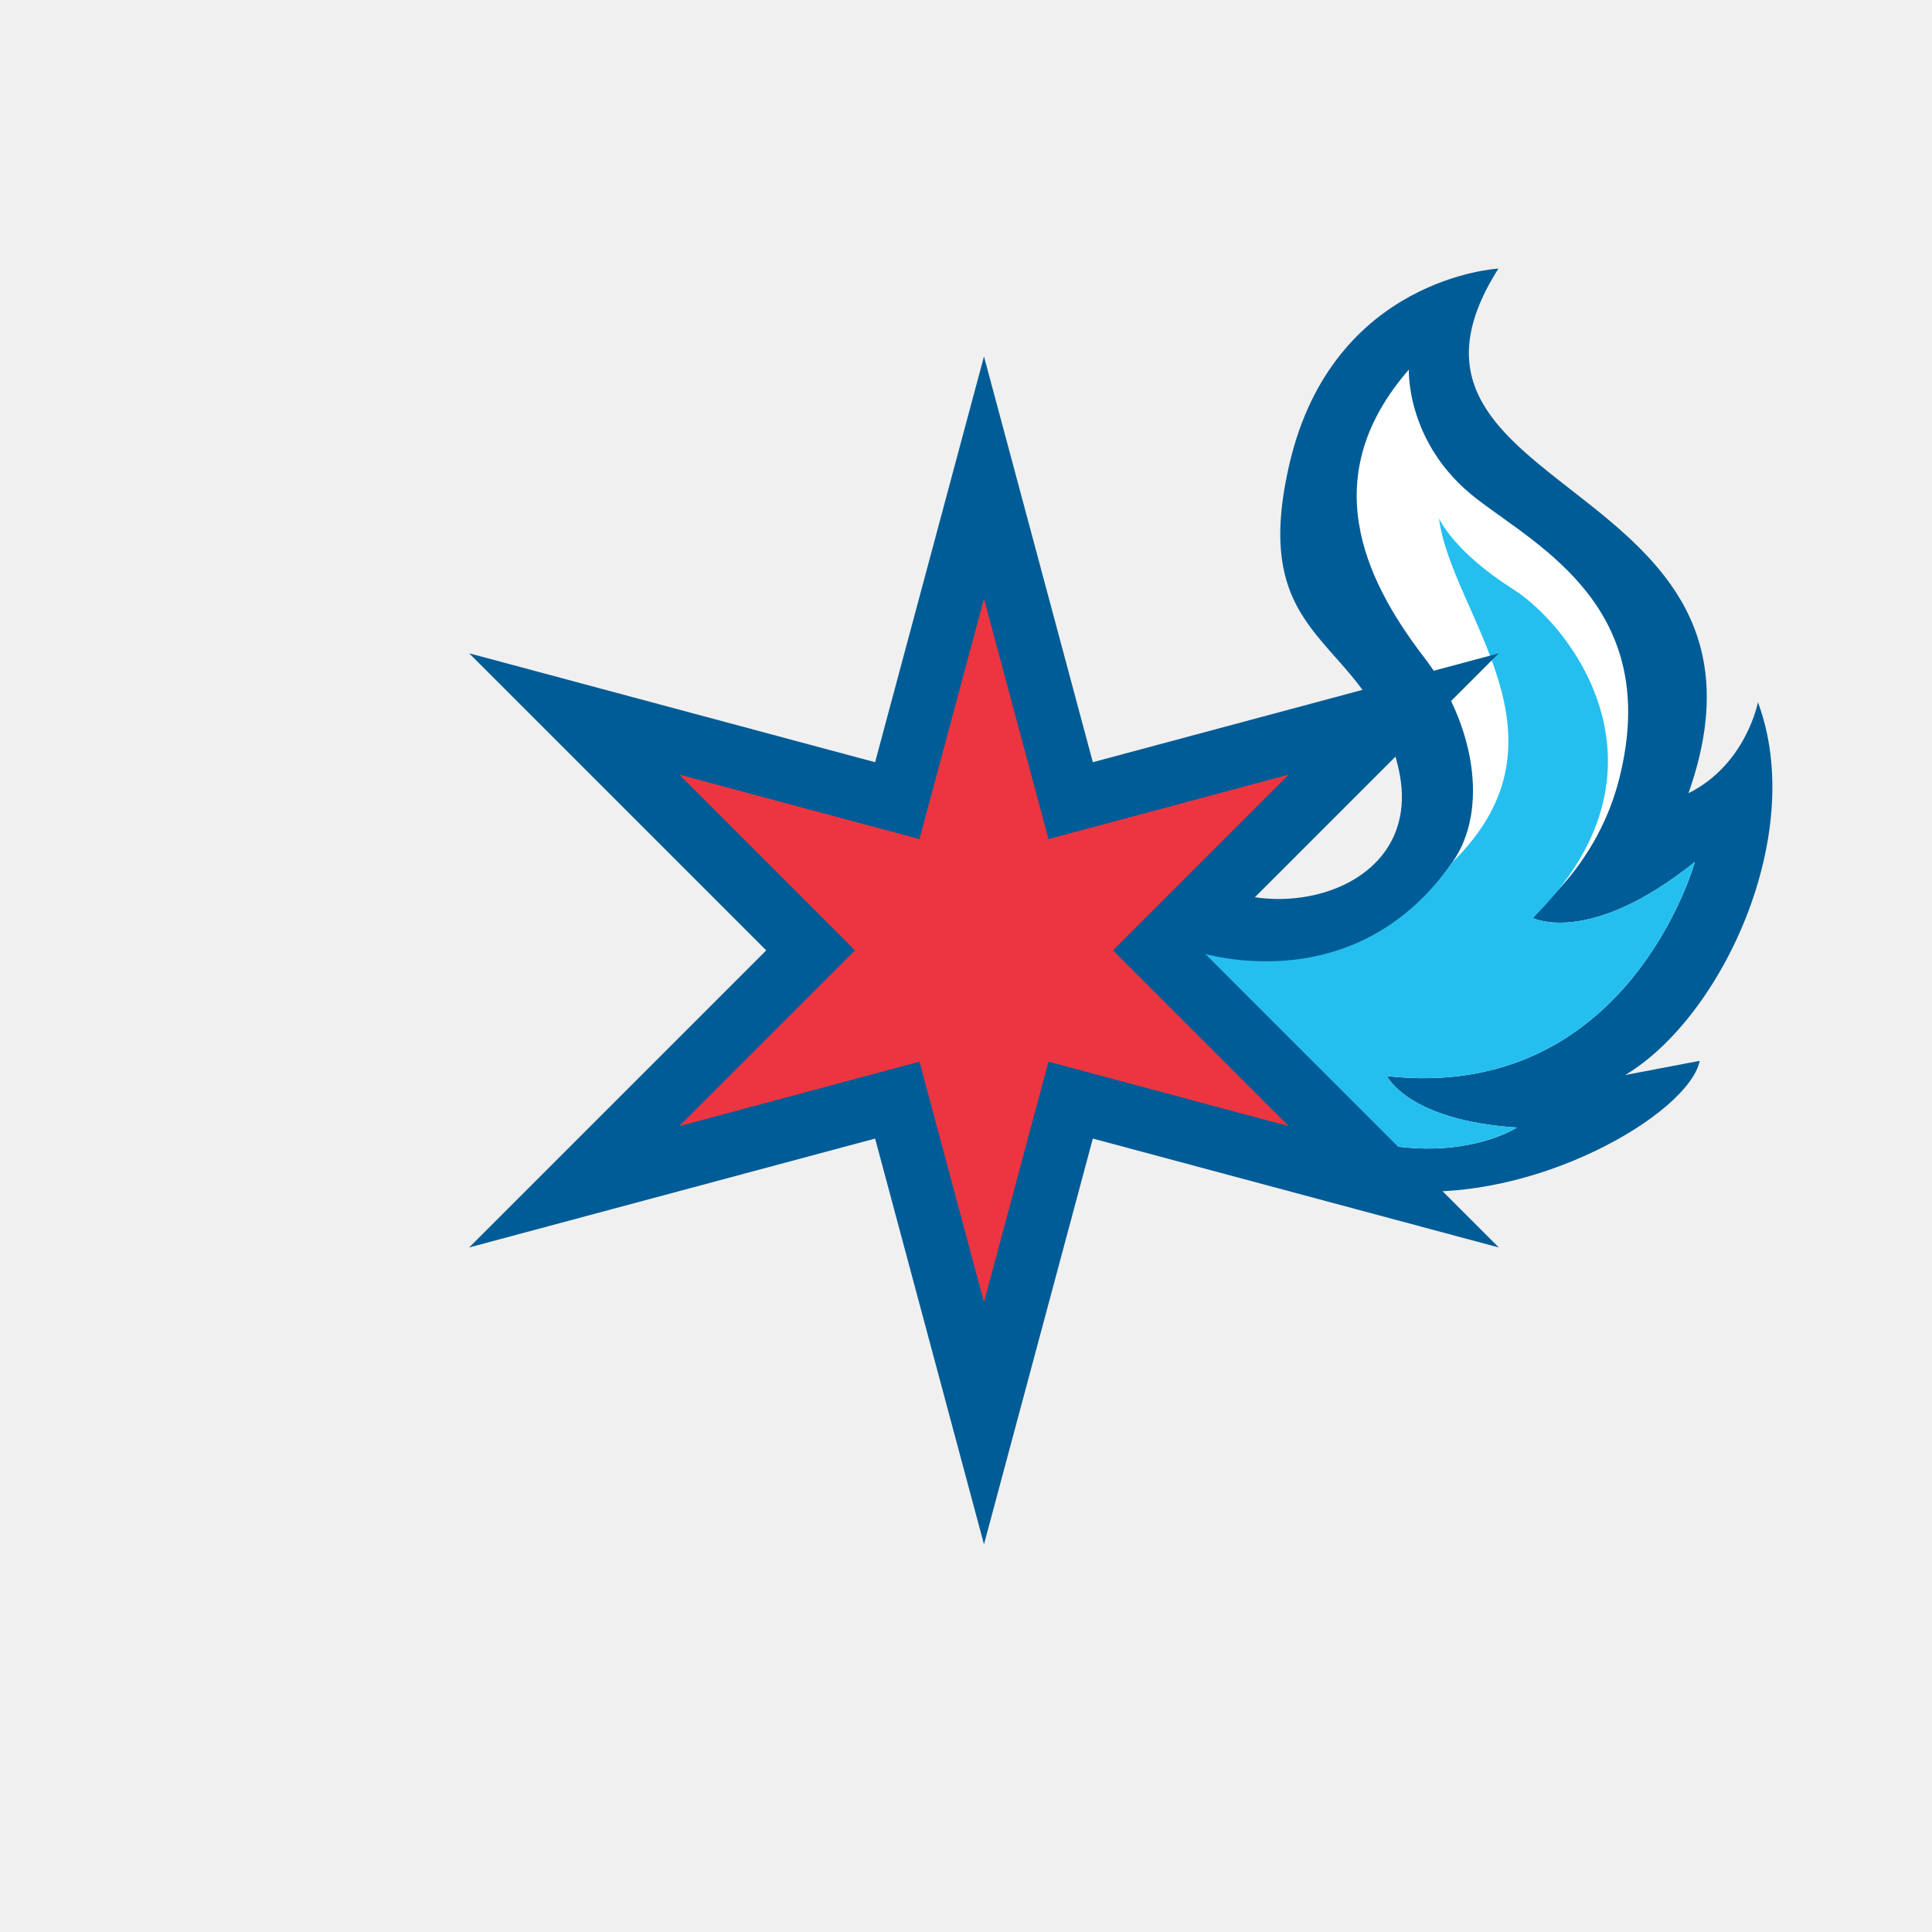
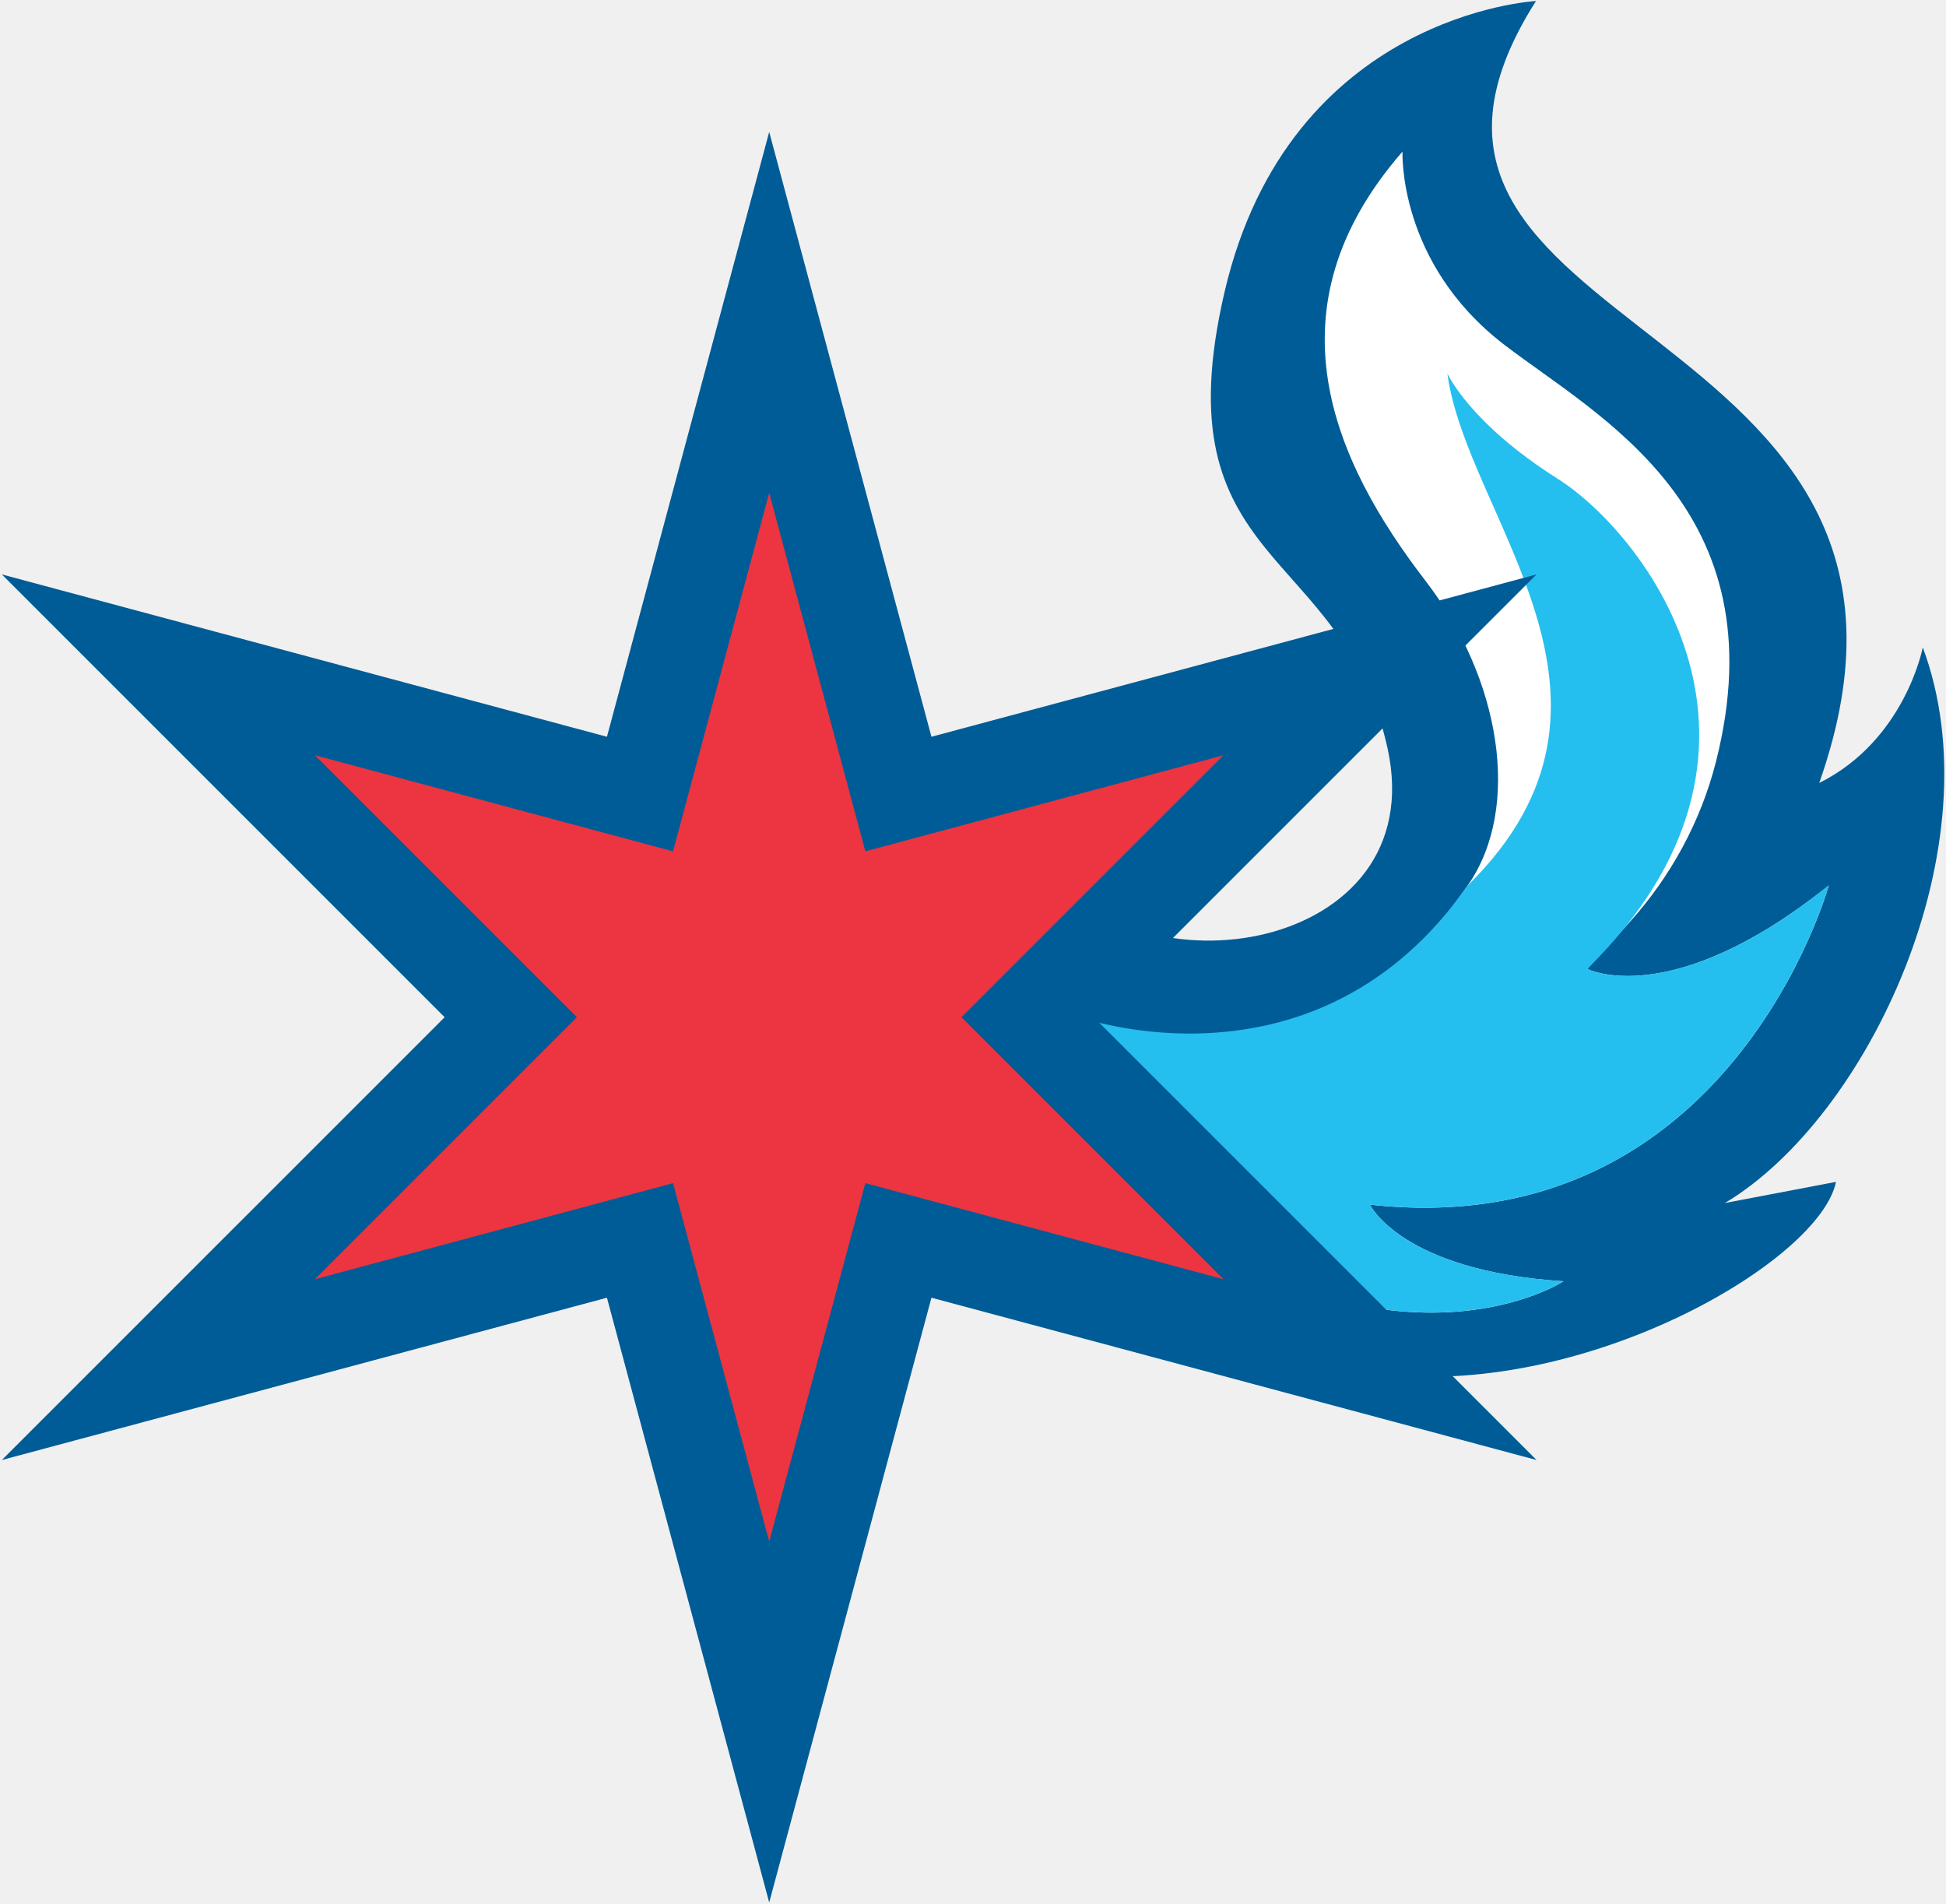
- <svg xmlns="http://www.w3.org/2000/svg" id="Layer_1" viewBox="0 0 1024 1024">
-   <defs>
-     <style>.cls-1{fill:#005c96;}.cls-2{fill:#fff;}.cls-3{fill:#ec3540;stroke:#005c96;stroke-miterlimit:10;stroke-width:33.26px;}.cls-4{fill:#25bfef;}</style>
-   </defs>
-   <path class="cls-1" d="M695.7,612.11l45.53,18.66c71.84,7.5,153.85-40.38,159.66-68.51l-39.51,7.53c51.16-30.57,96.55-127.39,70.36-197.58-.01.06-6.27,33-36.82,48.21,59.64-168.94-178.12-156.32-100.72-278.06,0,0-87.66,4.55-110.73,103.38-23.07,98.83,42.03,89.67,57.95,162.39,15.92,72.73-90.04,89.28-122.03,40.66-6.3,1.42,30.63,117.87,22.65,141.63" />
-   <path class="cls-2" d="M746.73,195.87s-1.78,39.52,36.05,68.61c33.48,25.74,98.2,58.35,75.44,148.3-5.39,21.29-16.07,40.88-30.77,57.19-7.09,7.86-13.91,15.42-15.01,16.58,0,0,29.66,15.3,85.88-29.7,0,0-35.15,127.71-163.2,113.51,0,0,11.23,23.58,68.87,27.26,0,0-56.11,36.72-144.37-23.14,0,0,12.78-39.53-.11-60.43,0,0,56.79,19.89,110.48-57.29,19.31-27.77,11.51-73.66-15.11-108.26-32.83-42.68-56.9-96.73-8.13-152.61Z" />
-   <path class="cls-4" d="M735.11,570.35c128.05,14.21,163.2-113.51,163.2-113.51-56.22,45.01-85.88,29.7-85.88,29.7,79.32-78.23,20.84-154.46-10.57-174.33-31.41-19.87-39.17-37.42-39.17-37.42,6.67,50.92,74.52,115.81,7.34,181.98l-.05-.04c-53.68,77.18-137.94,46.98-137.94,46.98,12.9,20.91,27.57,70.75,27.57,70.75,88.26,59.85,144.37,23.14,144.37,23.14-57.64-3.68-68.87-27.26-68.87-27.26Z" />
-   <polygon class="cls-3" points="521.53 253.1 567.47 424.36 738.73 378.41 613.42 503.72 738.73 629.03 567.47 583.09 521.53 754.34 475.58 583.09 304.32 629.03 429.63 503.72 304.32 378.41 475.58 424.36 521.53 253.1" />
+ <svg xmlns="http://www.w3.org/2000/svg" width="100%" height="100%" viewBox="0 0 692 677" version="1.1" xml:space="preserve" style="fill-rule:evenodd;clip-rule:evenodd;stroke-miterlimit:10;">
+   <g transform="matrix(1,0,0,1,-248,-142)">
+     <path d="M695.7,612.11L741.23,630.77C813.07,638.27 895.08,590.39 900.89,562.26L861.38,569.79C912.54,539.22 957.93,442.4 931.74,372.21C931.73,372.27 925.47,405.21 894.92,420.42C954.56,251.48 716.8,264.1 794.2,142.36C794.2,142.36 706.54,146.91 683.47,245.74C660.4,344.57 725.5,335.41 741.42,408.13C757.34,480.86 651.38,497.41 619.39,448.79C613.09,450.21 650.02,566.66 642.04,590.42" style="fill:rgb(0,92,150);fill-rule:nonzero;" />
+     <path d="M746.73,195.87C746.73,195.87 744.95,235.39 782.78,264.48C816.26,290.22 880.98,322.83 858.22,412.78C852.83,434.07 842.15,453.66 827.45,469.97C820.36,477.83 813.54,485.39 812.44,486.55C812.44,486.55 842.1,501.85 898.32,456.85C898.32,456.85 863.17,584.56 735.12,570.36C735.12,570.36 746.35,593.94 803.99,597.62C803.99,597.62 747.88,634.34 659.62,574.48C659.62,574.48 672.4,534.95 659.51,514.05C659.51,514.05 716.3,533.94 769.99,456.76C789.3,428.99 781.5,383.1 754.88,348.5C722.05,305.82 697.98,251.77 746.75,195.89L746.73,195.87Z" style="fill:white;fill-rule:nonzero;" />
+     <path d="M735.11,570.35C863.16,584.56 898.31,456.84 898.31,456.84C842.09,501.85 812.43,486.54 812.43,486.54C891.75,408.31 833.27,332.08 801.86,312.21C770.45,292.34 762.69,274.79 762.69,274.79C769.36,325.71 837.21,390.6 770.03,456.77L769.98,456.73C716.3,533.91 632.04,503.71 632.04,503.71C644.94,524.62 659.61,574.46 659.61,574.46C747.87,634.31 803.98,597.6 803.98,597.6C746.34,593.92 735.11,570.34 735.11,570.34L735.11,570.35Z" style="fill:rgb(37,191,239);fill-rule:nonzero;" />
+     <path d="M521.53,253.1L567.47,424.36L738.73,378.41L613.42,503.72L738.73,629.03L567.47,583.09L521.53,754.34L475.58,583.09L304.32,629.03L429.63,503.72L304.32,378.41L475.58,424.36L521.53,253.1Z" style="fill:rgb(236,53,64);fill-rule:nonzero;stroke:rgb(0,92,150);stroke-width:33.26px;" />
+   </g>
</svg>
